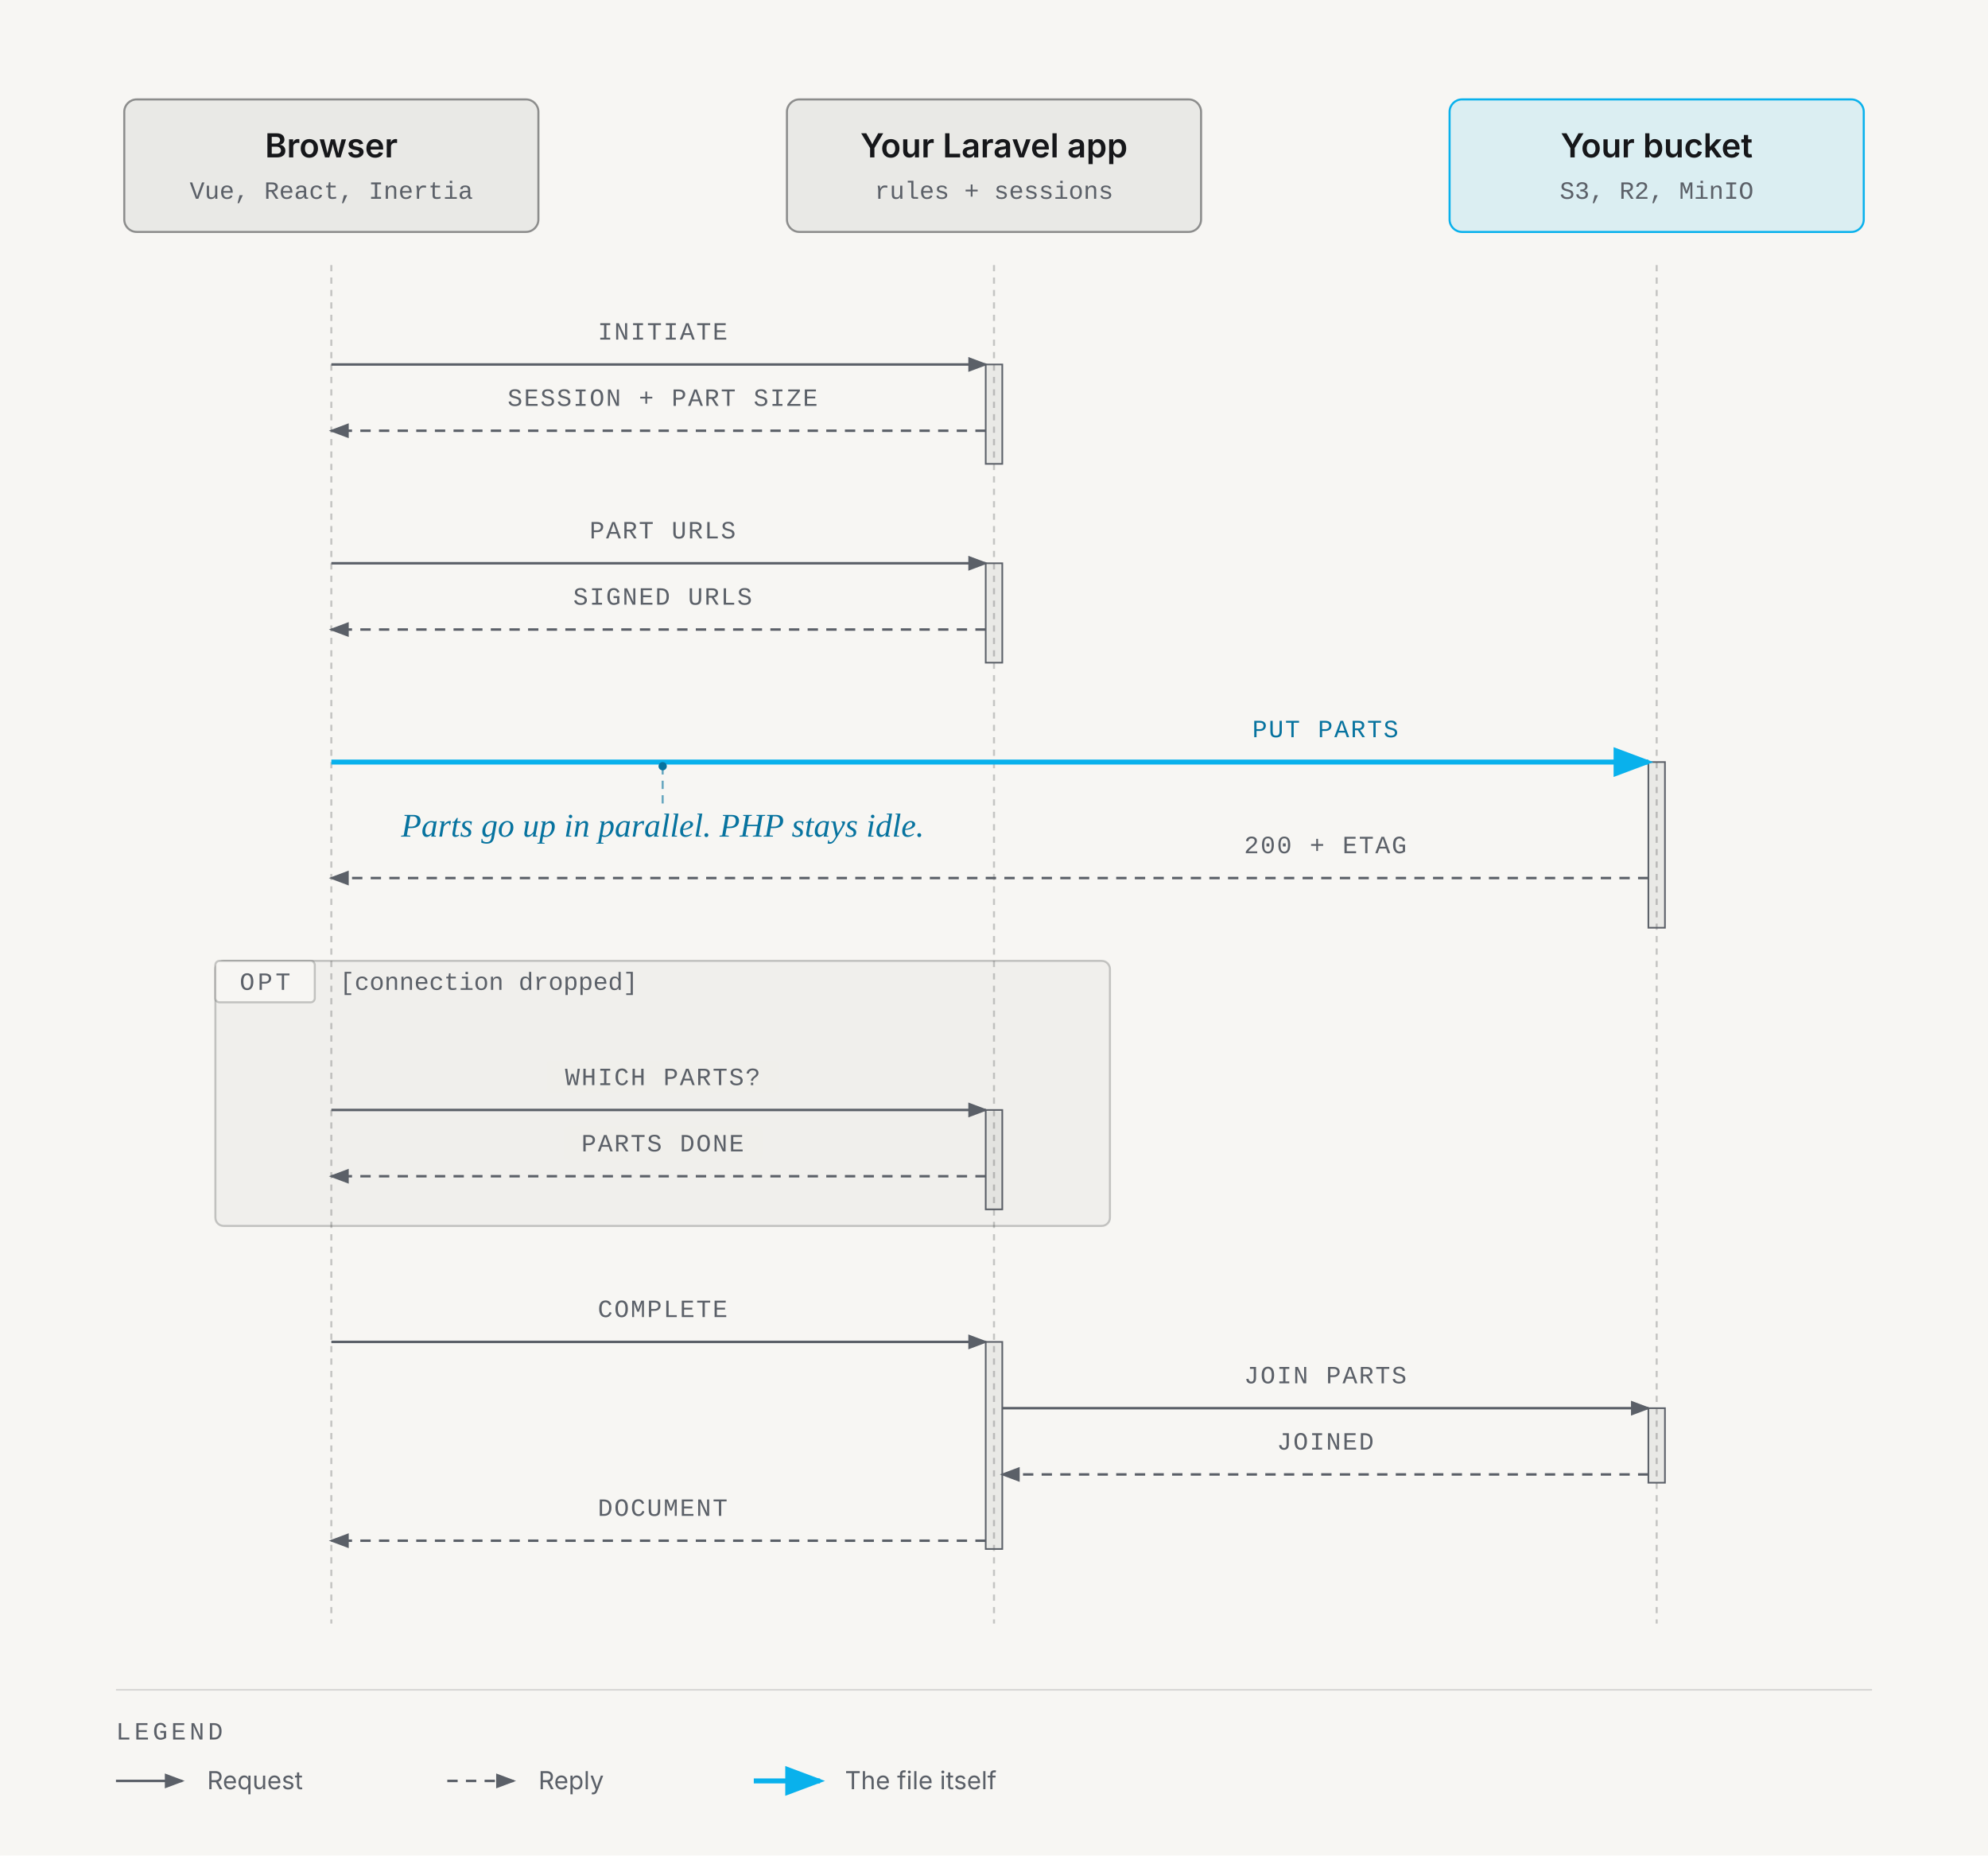
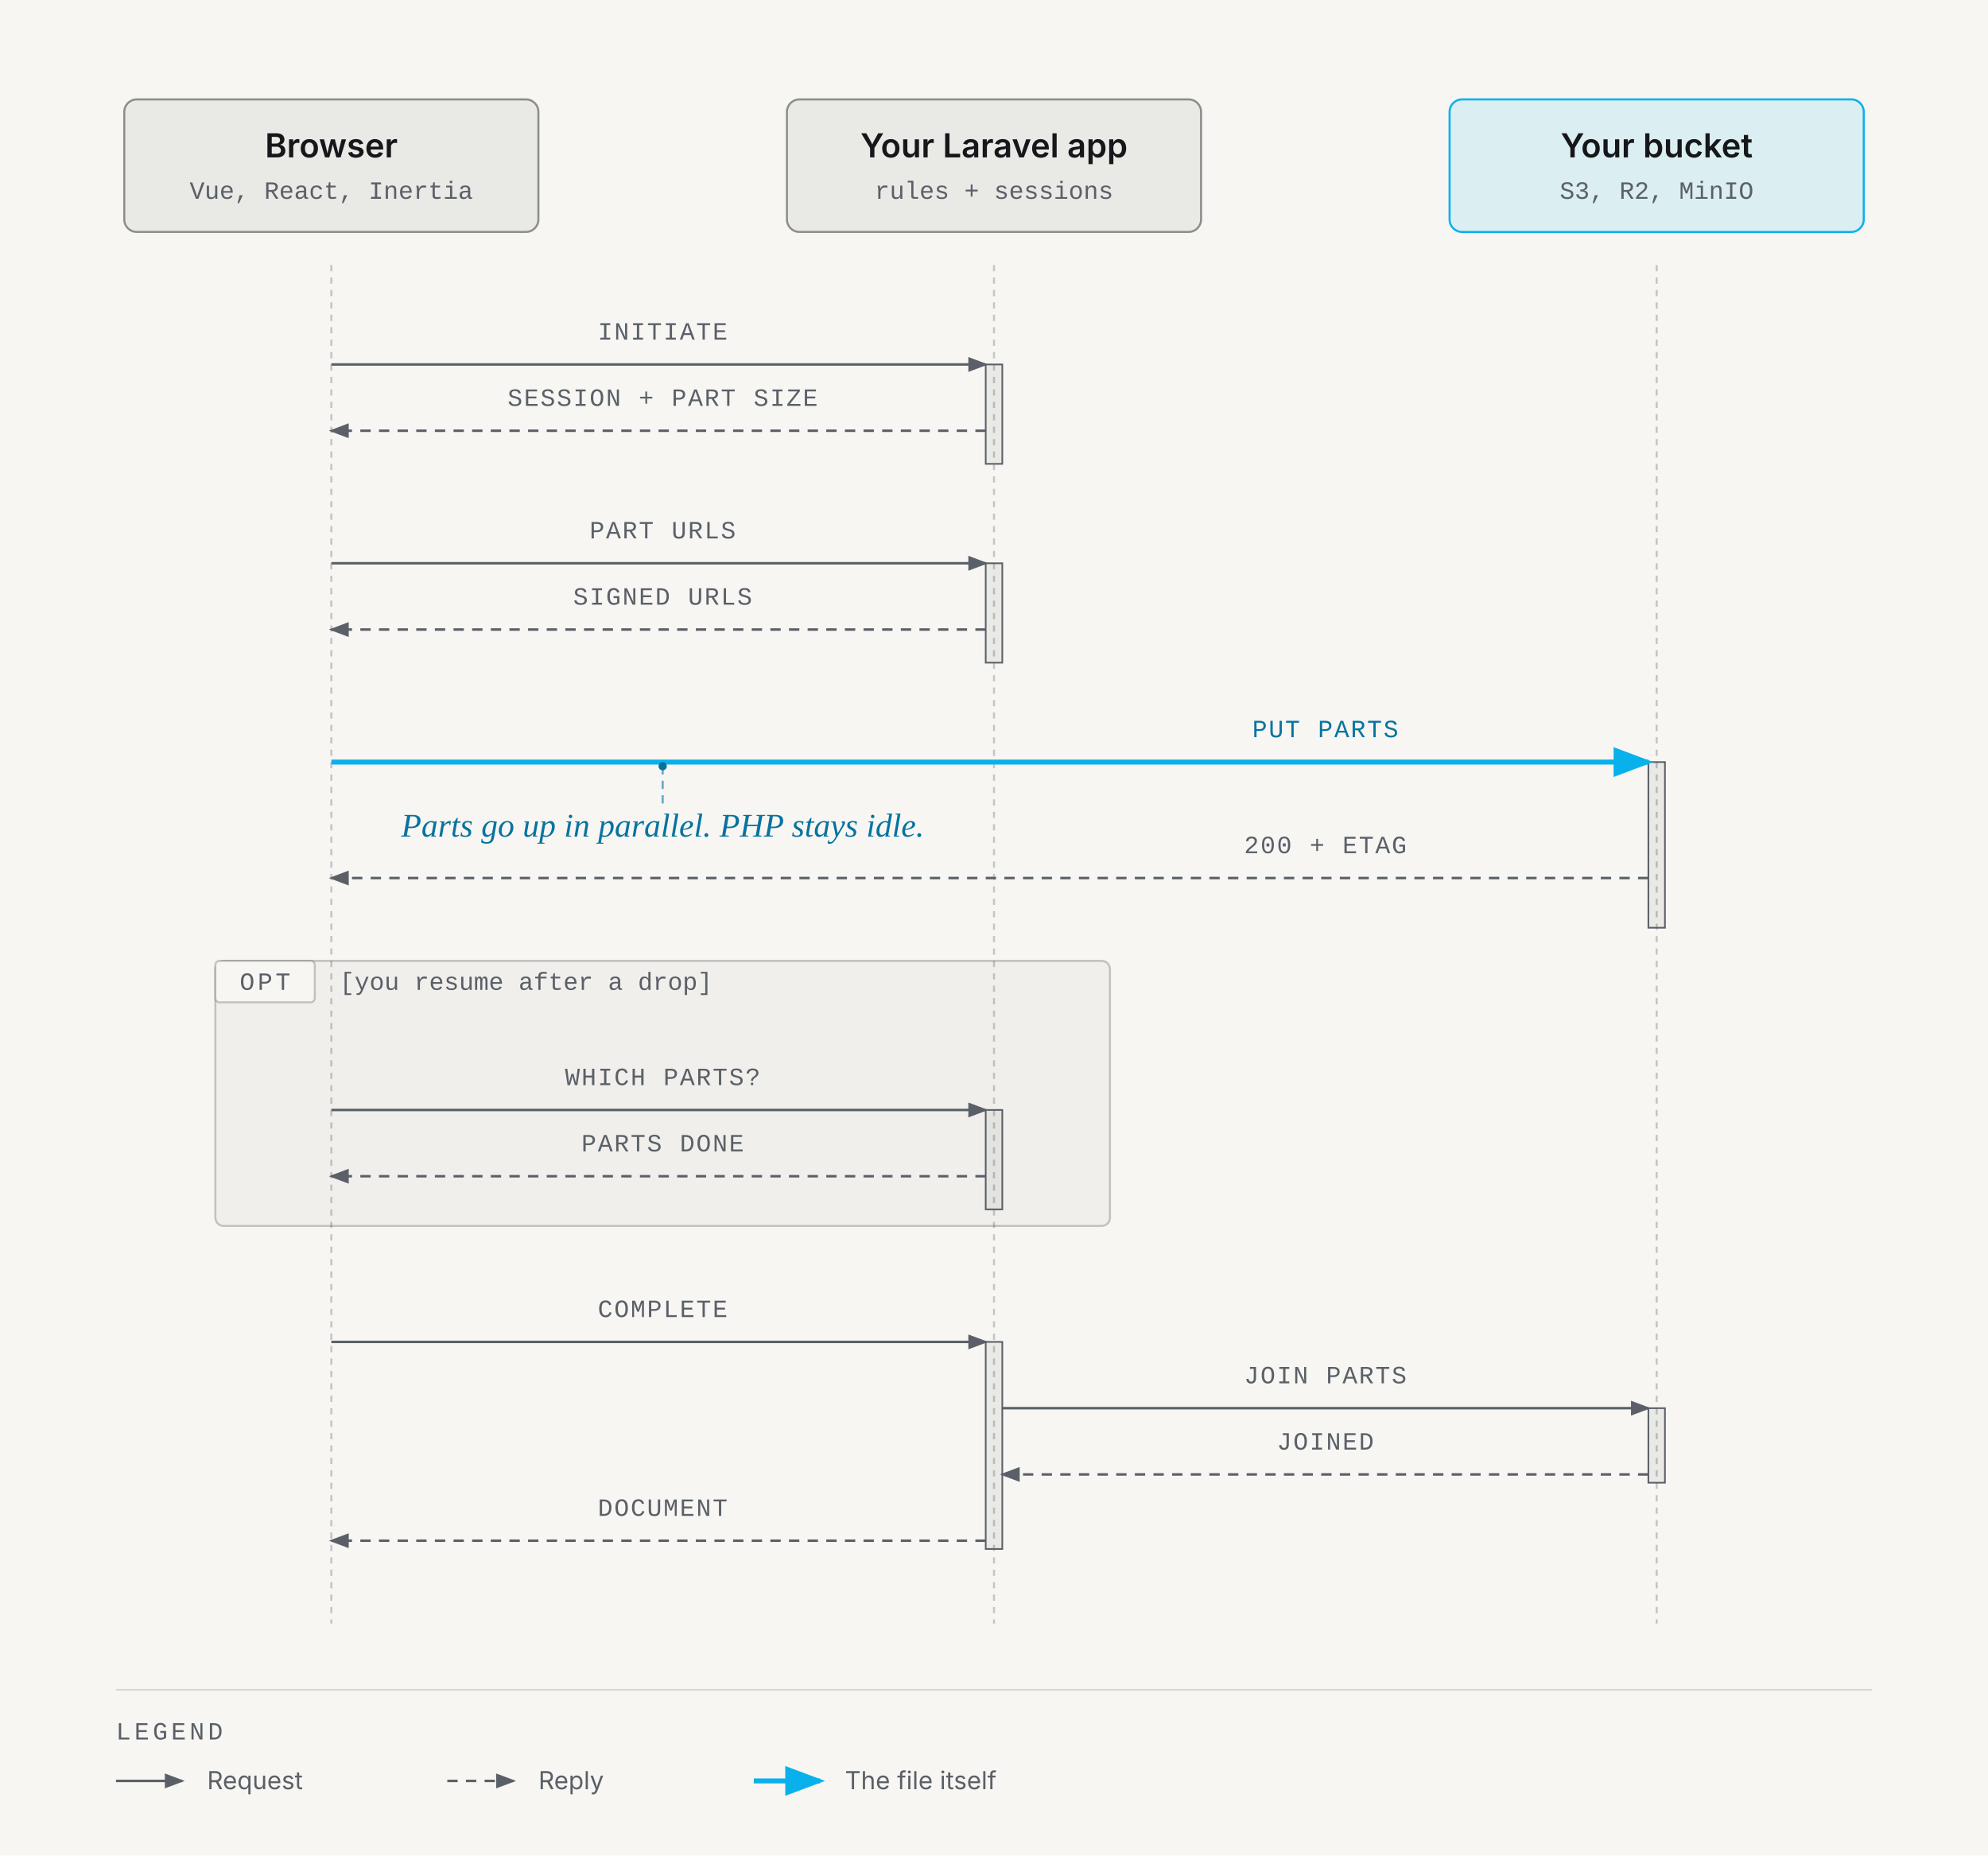
<svg xmlns="http://www.w3.org/2000/svg" viewBox="0 0 960 896" width="960" height="896" role="img" aria-labelledby="multipart-resume-title multipart-resume-desc">
  <defs>
    <marker id="multipart-resume-arrow" markerWidth="8" markerHeight="6" refX="7" refY="3" orient="auto">
      <polygon points="0 0, 8 3, 0 6" fill="#5B6068" />
    </marker>
    <marker id="multipart-resume-arrow-accent" markerWidth="8" markerHeight="6" refX="7" refY="3" orient="auto">
      <polygon points="0 0, 8 3, 0 6" fill="#09B1EC" />
    </marker>
  </defs>
  <rect width="960" height="896" fill="#F7F6F3" />
  <line x1="160" y1="128" x2="160" y2="784" stroke="rgba(22,23,26,0.22)" stroke-width="1" stroke-dasharray="3,3" />
  <line x1="480" y1="128" x2="480" y2="784" stroke="rgba(22,23,26,0.22)" stroke-width="1" stroke-dasharray="3,3" />
  <line x1="800" y1="128" x2="800" y2="784" stroke="rgba(22,23,26,0.22)" stroke-width="1" stroke-dasharray="3,3" />
  <rect x="476" y="176" width="8" height="48" fill="rgba(22,23,26,0.06)" stroke="#5B6068" stroke-width="0.8" />
  <rect x="476" y="272" width="8" height="48" fill="rgba(22,23,26,0.06)" stroke="#5B6068" stroke-width="0.8" />
  <rect x="796" y="368" width="8" height="80" fill="rgba(22,23,26,0.06)" stroke="#5B6068" stroke-width="0.8" />
  <rect x="476" y="536" width="8" height="48" fill="rgba(22,23,26,0.06)" stroke="#5B6068" stroke-width="0.8" />
  <rect x="476" y="648" width="8" height="100" fill="rgba(22,23,26,0.06)" stroke="#5B6068" stroke-width="0.8" />
  <rect x="796" y="680" width="8" height="36" fill="rgba(22,23,26,0.06)" stroke="#5B6068" stroke-width="0.8" />
  <line x1="160" y1="176" x2="476" y2="176" stroke="#5B6068" stroke-width="1.2" marker-end="url(#multipart-resume-arrow)" />
  <line x1="476" y1="208" x2="160" y2="208" stroke="#5B6068" stroke-width="1.2" stroke-dasharray="5,4" marker-end="url(#multipart-resume-arrow)" />
  <line x1="160" y1="272" x2="476" y2="272" stroke="#5B6068" stroke-width="1.2" marker-end="url(#multipart-resume-arrow)" />
  <line x1="476" y1="304" x2="160" y2="304" stroke="#5B6068" stroke-width="1.2" stroke-dasharray="5,4" marker-end="url(#multipart-resume-arrow)" />
  <line x1="160" y1="368" x2="796" y2="368" stroke="#09B1EC" stroke-width="2.4" marker-end="url(#multipart-resume-arrow-accent)" />
  <line x1="796" y1="424" x2="160" y2="424" stroke="#5B6068" stroke-width="1.2" stroke-dasharray="5,4" marker-end="url(#multipart-resume-arrow)" />
  <rect x="104" y="464" width="432" height="128" rx="4" fill="rgba(22,23,26,0.06)" fill-opacity="0.5" stroke="rgba(22,23,26,0.22)" stroke-width="1" />
  <rect x="104" y="464" width="48" height="20" rx="2" fill="#F7F6F3" stroke="rgba(22,23,26,0.22)" stroke-width="1" />
  <text x="128" y="478" fill="#5B6068" font-size="12" font-family="ui-monospace, 'SF Mono', SFMono-Regular, Menlo, Consolas, 'Liberation Mono', monospace" text-anchor="middle" letter-spacing="0.12em">OPT</text>
-   <text x="164" y="478" fill="#5B6068" font-size="12" font-family="ui-monospace, 'SF Mono', SFMono-Regular, Menlo, Consolas, 'Liberation Mono', monospace">[connection dropped]</text>
+   <text x="164" y="478" fill="#5B6068" font-size="12" font-family="ui-monospace, 'SF Mono', SFMono-Regular, Menlo, Consolas, 'Liberation Mono', monospace">[you resume after a drop]</text>
  <line x1="160" y1="536" x2="476" y2="536" stroke="#5B6068" stroke-width="1.2" marker-end="url(#multipart-resume-arrow)" />
  <line x1="476" y1="568" x2="160" y2="568" stroke="#5B6068" stroke-width="1.2" stroke-dasharray="5,4" marker-end="url(#multipart-resume-arrow)" />
  <line x1="160" y1="648" x2="476" y2="648" stroke="#5B6068" stroke-width="1.2" marker-end="url(#multipart-resume-arrow)" />
  <line x1="484" y1="680" x2="796" y2="680" stroke="#5B6068" stroke-width="1.2" marker-end="url(#multipart-resume-arrow)" />
  <line x1="796" y1="712" x2="484" y2="712" stroke="#5B6068" stroke-width="1.2" stroke-dasharray="5,4" marker-end="url(#multipart-resume-arrow)" />
  <line x1="476" y1="744" x2="160" y2="744" stroke="#5B6068" stroke-width="1.2" stroke-dasharray="5,4" marker-end="url(#multipart-resume-arrow)" />
  <rect x="280" y="152" width="80" height="16" rx="2" fill="#F7F6F3" />
  <text x="320" y="164" fill="#5B6068" font-size="12" font-family="ui-monospace, 'SF Mono', SFMono-Regular, Menlo, Consolas, 'Liberation Mono', monospace" text-anchor="middle" letter-spacing="0.06em">INITIATE</text>
  <rect x="236" y="184" width="168" height="16" rx="2" fill="#F7F6F3" />
  <text x="320" y="196" fill="#5B6068" font-size="12" font-family="ui-monospace, 'SF Mono', SFMono-Regular, Menlo, Consolas, 'Liberation Mono', monospace" text-anchor="middle" letter-spacing="0.06em">SESSION + PART SIZE</text>
  <rect x="276" y="248" width="88" height="16" rx="2" fill="#F7F6F3" />
  <text x="320" y="260" fill="#5B6068" font-size="12" font-family="ui-monospace, 'SF Mono', SFMono-Regular, Menlo, Consolas, 'Liberation Mono', monospace" text-anchor="middle" letter-spacing="0.06em">PART URLS</text>
  <rect x="268" y="280" width="104" height="16" rx="2" fill="#F7F6F3" />
  <text x="320" y="292" fill="#5B6068" font-size="12" font-family="ui-monospace, 'SF Mono', SFMono-Regular, Menlo, Consolas, 'Liberation Mono', monospace" text-anchor="middle" letter-spacing="0.06em">SIGNED URLS</text>
  <rect x="596" y="344" width="88" height="16" rx="2" fill="#F7F6F3" />
  <text x="640" y="356" fill="#07739F" font-size="12" font-family="ui-monospace, 'SF Mono', SFMono-Regular, Menlo, Consolas, 'Liberation Mono', monospace" text-anchor="middle" letter-spacing="0.06em">PUT PARTS</text>
  <rect x="592" y="400" width="96" height="16" rx="2" fill="#F7F6F3" />
  <text x="640" y="412" fill="#5B6068" font-size="12" font-family="ui-monospace, 'SF Mono', SFMono-Regular, Menlo, Consolas, 'Liberation Mono', monospace" text-anchor="middle" letter-spacing="0.06em">200 + ETAG</text>
  <rect x="264" y="512" width="112" height="16" rx="2" fill="#F0EFEB" />
  <text x="320" y="524" fill="#5B6068" font-size="12" font-family="ui-monospace, 'SF Mono', SFMono-Regular, Menlo, Consolas, 'Liberation Mono', monospace" text-anchor="middle" letter-spacing="0.06em">WHICH PARTS?</text>
  <rect x="272" y="544" width="96" height="16" rx="2" fill="#F0EFEB" />
  <text x="320" y="556" fill="#5B6068" font-size="12" font-family="ui-monospace, 'SF Mono', SFMono-Regular, Menlo, Consolas, 'Liberation Mono', monospace" text-anchor="middle" letter-spacing="0.06em">PARTS DONE</text>
  <rect x="280" y="624" width="80" height="16" rx="2" fill="#F7F6F3" />
  <text x="320" y="636" fill="#5B6068" font-size="12" font-family="ui-monospace, 'SF Mono', SFMono-Regular, Menlo, Consolas, 'Liberation Mono', monospace" text-anchor="middle" letter-spacing="0.06em">COMPLETE</text>
  <rect x="592" y="656" width="96" height="16" rx="2" fill="#F7F6F3" />
  <text x="640" y="668" fill="#5B6068" font-size="12" font-family="ui-monospace, 'SF Mono', SFMono-Regular, Menlo, Consolas, 'Liberation Mono', monospace" text-anchor="middle" letter-spacing="0.06em">JOIN PARTS</text>
  <rect x="608" y="688" width="64" height="16" rx="2" fill="#F7F6F3" />
  <text x="640" y="700" fill="#5B6068" font-size="12" font-family="ui-monospace, 'SF Mono', SFMono-Regular, Menlo, Consolas, 'Liberation Mono', monospace" text-anchor="middle" letter-spacing="0.06em">JOINED</text>
  <rect x="280" y="720" width="80" height="16" rx="2" fill="#F7F6F3" />
  <text x="320" y="732" fill="#5B6068" font-size="12" font-family="ui-monospace, 'SF Mono', SFMono-Regular, Menlo, Consolas, 'Liberation Mono', monospace" text-anchor="middle" letter-spacing="0.06em">DOCUMENT</text>
  <path d="M 320 388 L 320 370" fill="none" stroke="#07739F" stroke-opacity="0.6" stroke-width="1" stroke-dasharray="4,3" />
  <circle cx="320" cy="370" r="2" fill="#07739F" />
  <text x="320" y="404" fill="#07739F" font-size="16" font-style="italic" font-family="'Instrument Serif', Georgia, 'Times New Roman', serif" text-anchor="middle">Parts go up in parallel. PHP stays idle.</text>
  <rect x="60" y="48" width="200" height="64" rx="6" fill="#F7F6F3" />
  <rect x="60" y="48" width="200" height="64" rx="6" fill="rgba(22,23,26,0.06)" stroke="rgba(22,23,26,0.45)" stroke-width="1" />
  <text x="160" y="76" fill="#16171A" font-size="16" font-weight="600" font-family="Inter, ui-sans-serif, system-ui, -apple-system, 'Segoe UI', Roboto, Helvetica, Arial, sans-serif" text-anchor="middle">Browser</text>
  <text x="160" y="96" fill="#5B6068" font-size="12" font-family="ui-monospace, 'SF Mono', SFMono-Regular, Menlo, Consolas, 'Liberation Mono', monospace" text-anchor="middle">Vue, React, Inertia</text>
  <rect x="380" y="48" width="200" height="64" rx="6" fill="#F7F6F3" />
  <rect x="380" y="48" width="200" height="64" rx="6" fill="rgba(22,23,26,0.06)" stroke="rgba(22,23,26,0.45)" stroke-width="1" />
  <text x="480" y="76" fill="#16171A" font-size="16" font-weight="600" font-family="Inter, ui-sans-serif, system-ui, -apple-system, 'Segoe UI', Roboto, Helvetica, Arial, sans-serif" text-anchor="middle">Your Laravel app</text>
  <text x="480" y="96" fill="#5B6068" font-size="12" font-family="ui-monospace, 'SF Mono', SFMono-Regular, Menlo, Consolas, 'Liberation Mono', monospace" text-anchor="middle">rules + sessions</text>
  <rect x="700" y="48" width="200" height="64" rx="6" fill="#F7F6F3" />
  <rect x="700" y="48" width="200" height="64" rx="6" fill="rgba(9,177,236,0.12)" stroke="#09B1EC" stroke-width="1" />
  <text x="800" y="76" fill="#16171A" font-size="16" font-weight="600" font-family="Inter, ui-sans-serif, system-ui, -apple-system, 'Segoe UI', Roboto, Helvetica, Arial, sans-serif" text-anchor="middle">Your bucket</text>
  <text x="800" y="96" fill="#5B6068" font-size="12" font-family="ui-monospace, 'SF Mono', SFMono-Regular, Menlo, Consolas, 'Liberation Mono', monospace" text-anchor="middle">S3, R2, MinIO</text>
  <line x1="56" y1="816" x2="904" y2="816" stroke="rgba(22,23,26,0.14)" stroke-width="0.8" />
  <text x="56" y="840" fill="#5B6068" font-size="12" font-family="ui-monospace, 'SF Mono', SFMono-Regular, Menlo, Consolas, 'Liberation Mono', monospace" letter-spacing="0.14em">LEGEND</text>
  <line x1="56" y1="860" x2="88" y2="860" stroke="#5B6068" stroke-width="1.2" marker-end="url(#multipart-resume-arrow)" />
  <text x="100" y="864" fill="#5B6068" font-size="12" font-family="Inter, ui-sans-serif, system-ui, -apple-system, 'Segoe UI', Roboto, Helvetica, Arial, sans-serif">Request</text>
  <line x1="216" y1="860" x2="248" y2="860" stroke="#5B6068" stroke-width="1.2" stroke-dasharray="5,4" marker-end="url(#multipart-resume-arrow)" />
  <text x="260" y="864" fill="#5B6068" font-size="12" font-family="Inter, ui-sans-serif, system-ui, -apple-system, 'Segoe UI', Roboto, Helvetica, Arial, sans-serif">Reply</text>
  <line x1="364" y1="860" x2="396" y2="860" stroke="#09B1EC" stroke-width="2.4" marker-end="url(#multipart-resume-arrow-accent)" />
  <text x="408" y="864" fill="#5B6068" font-size="12" font-family="Inter, ui-sans-serif, system-ui, -apple-system, 'Segoe UI', Roboto, Helvetica, Arial, sans-serif">The file itself</text>
</svg>
